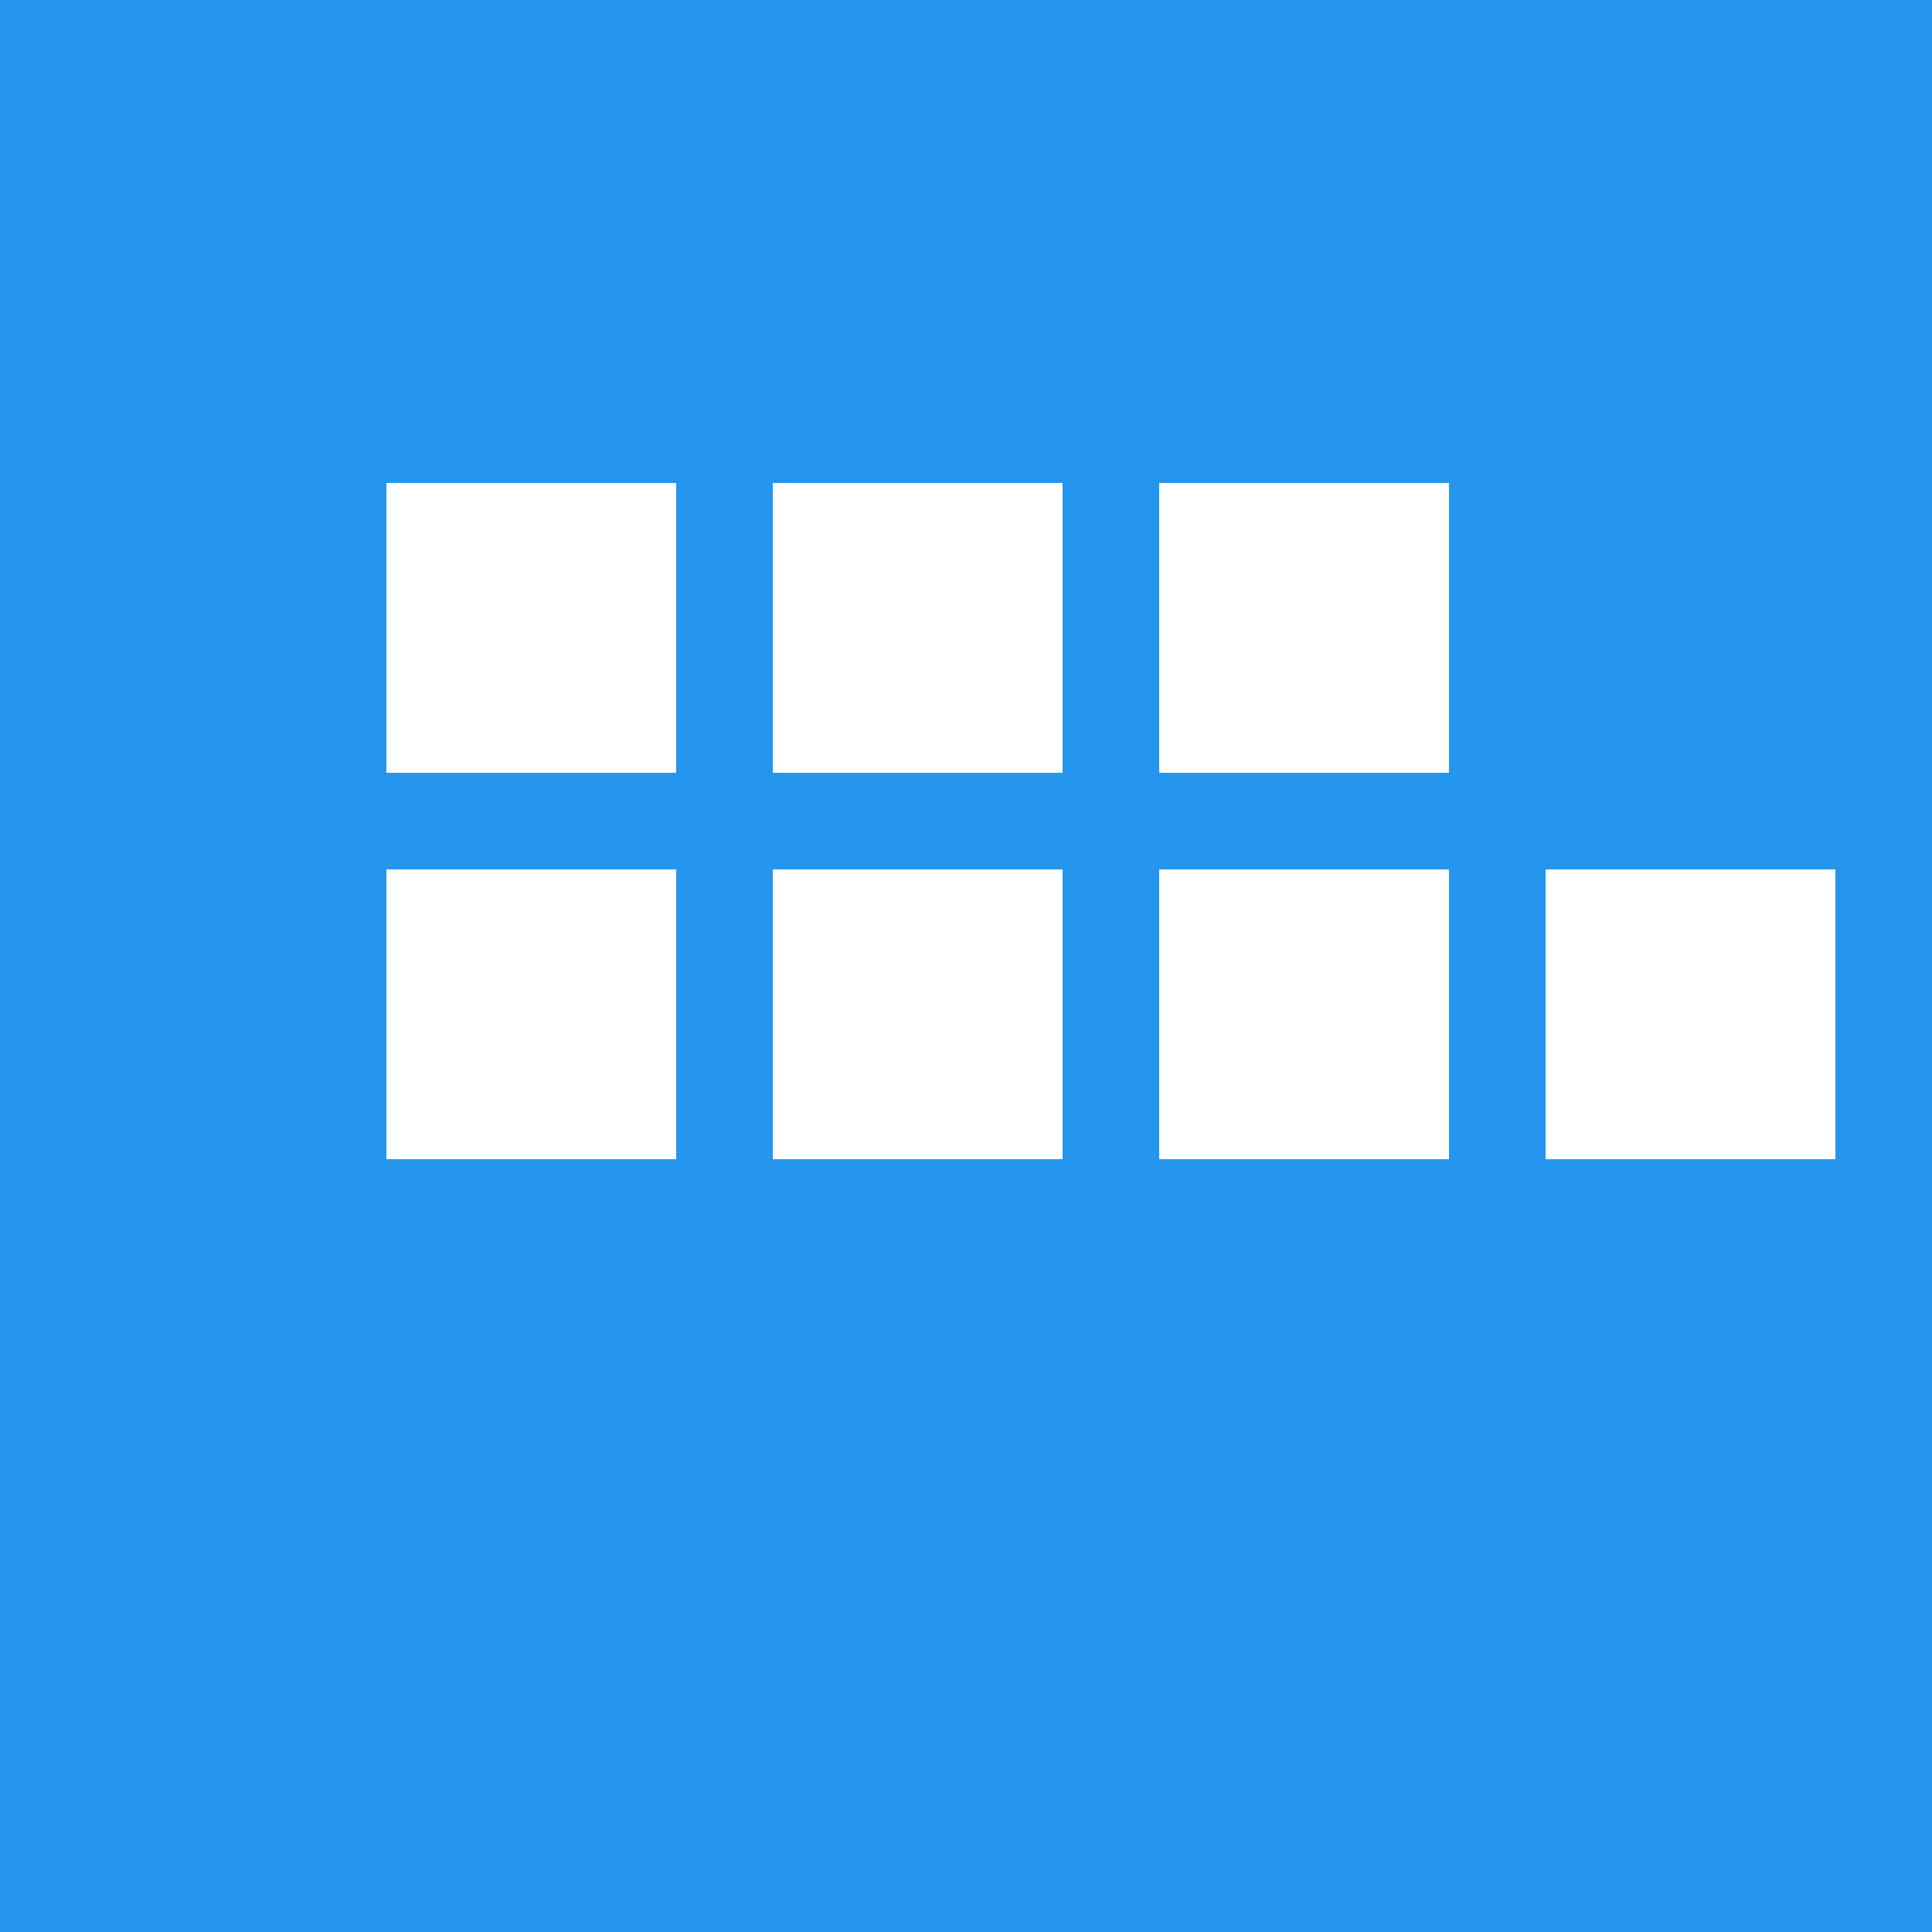
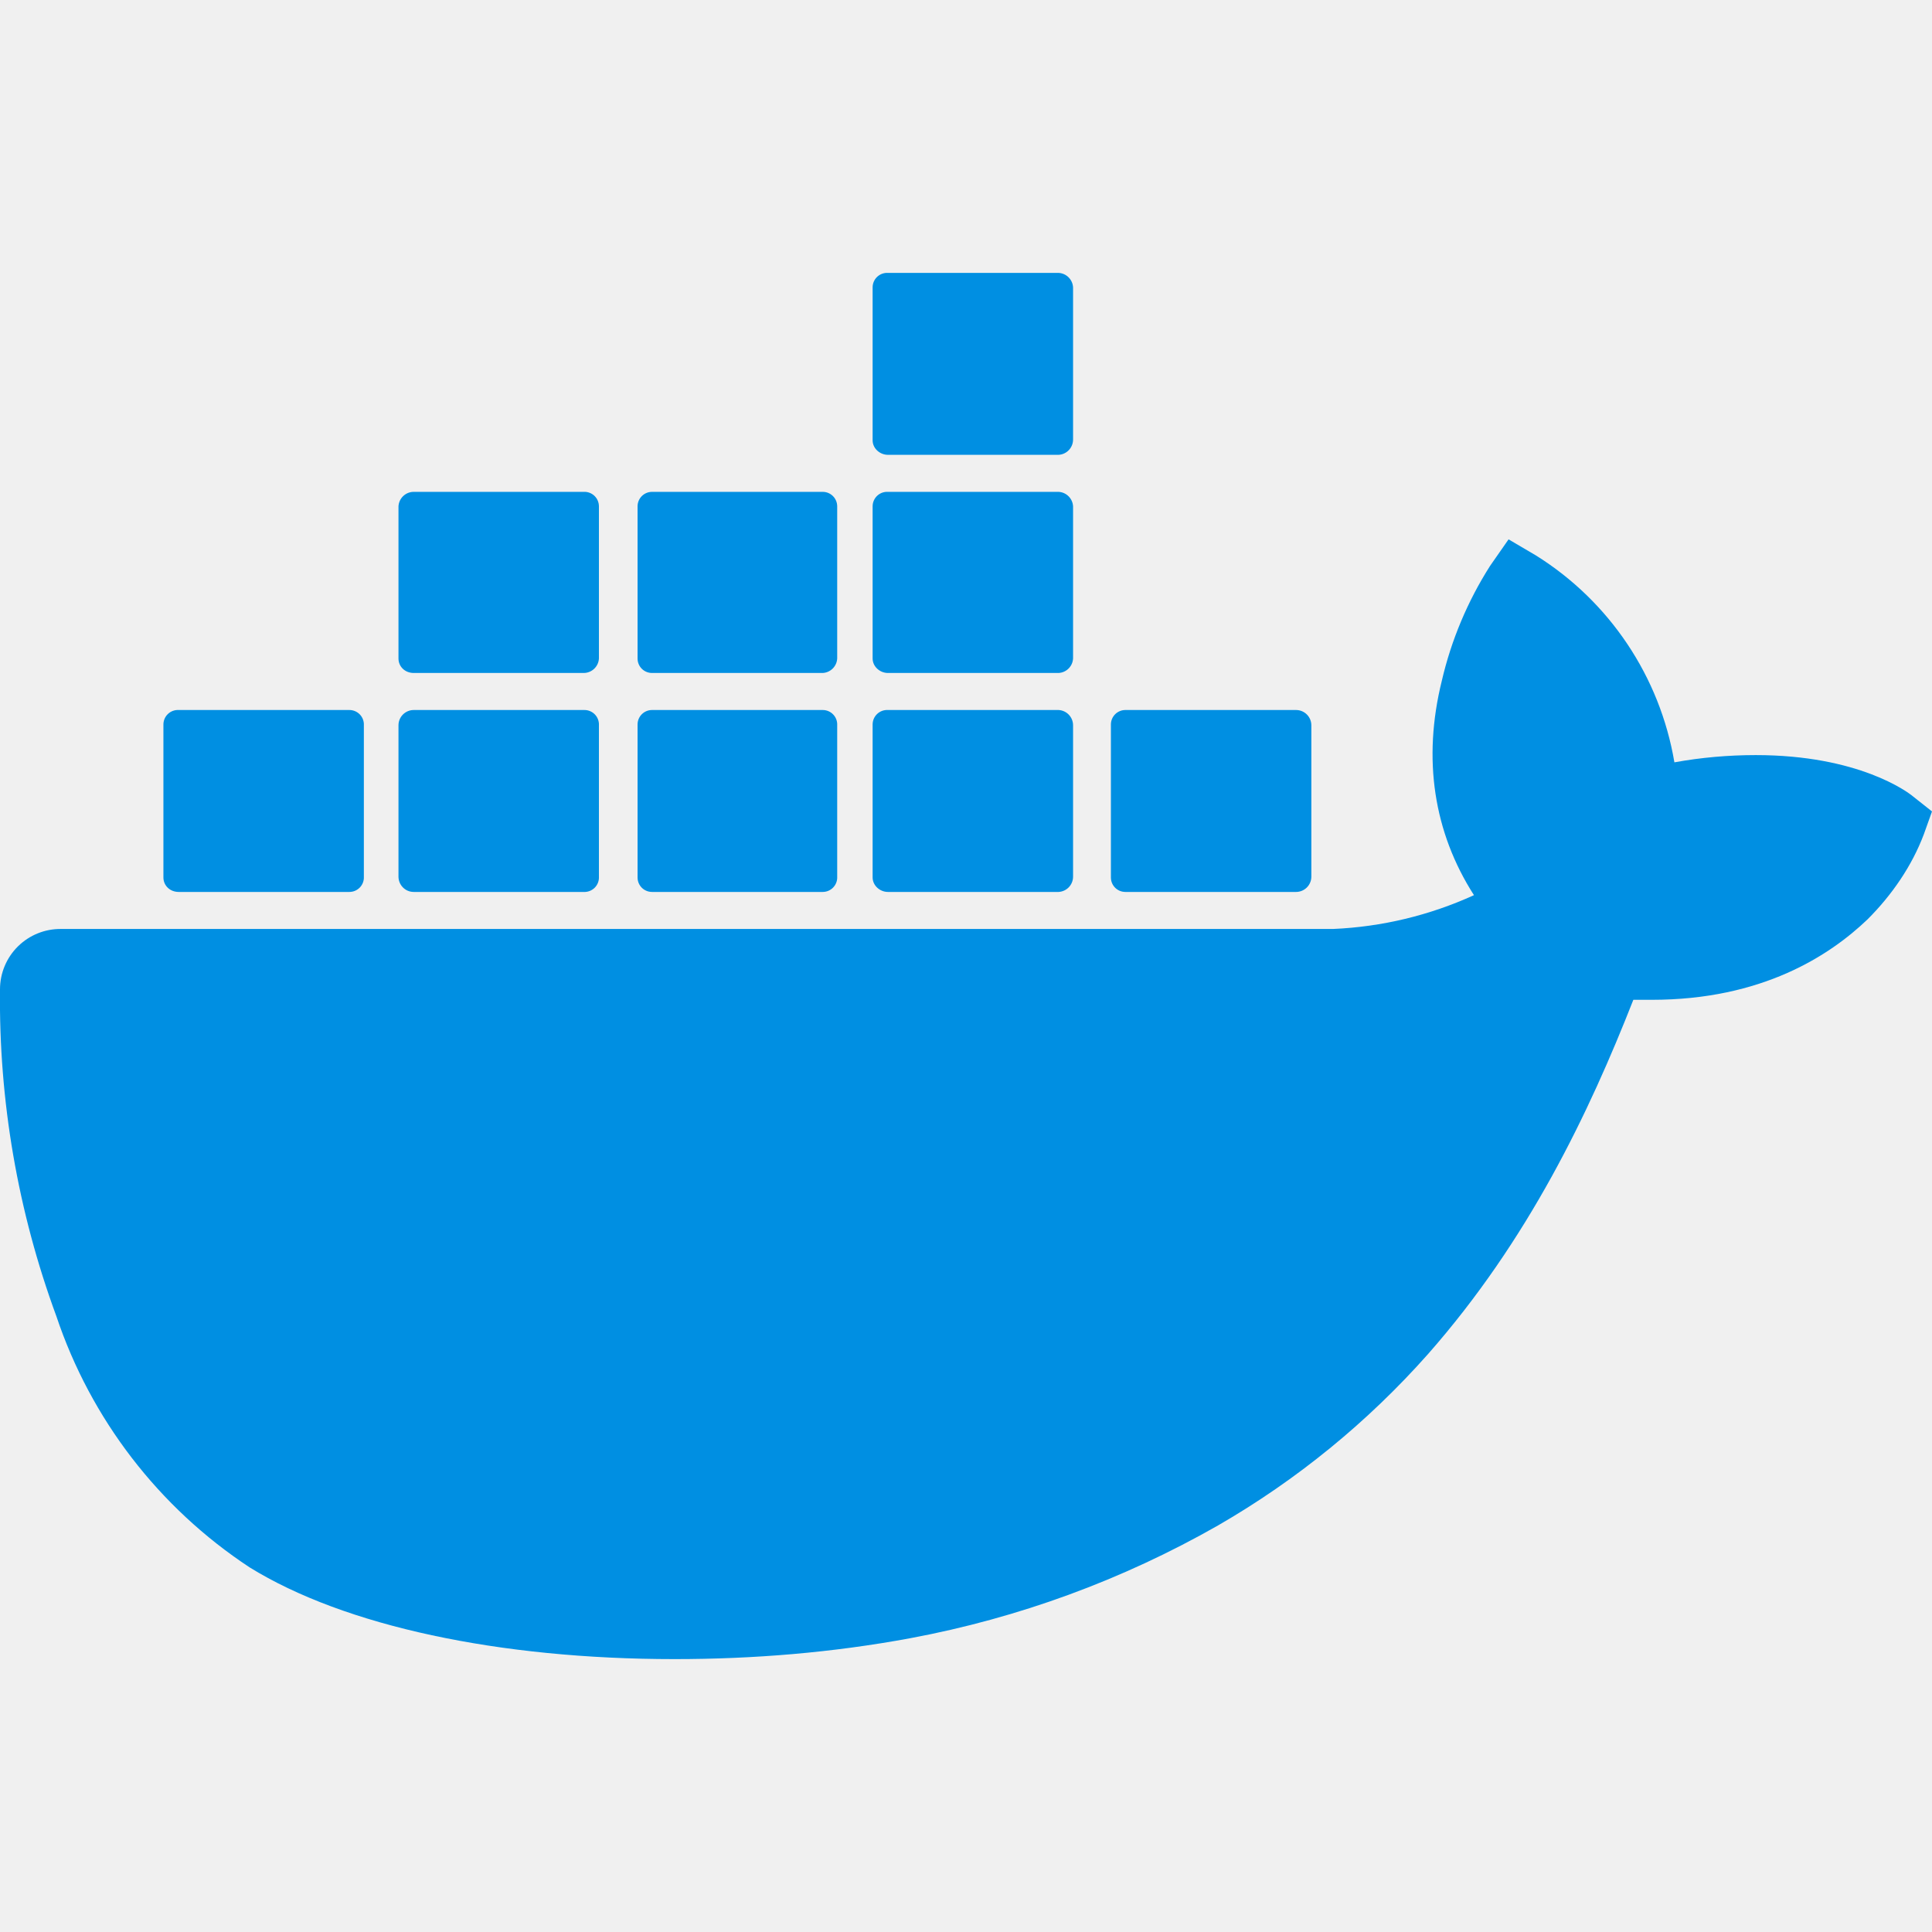
- <svg xmlns="http://www.w3.org/2000/svg" viewBox="0 0 250 250">
-   <path fill="#2496ED" d="M0 0h250v250H0z" />
-   <path fill="#FFF" d="M50 112.5h37.5v37.5H50zM100 112.5h37.5v37.5H100zM150 112.5h37.5v37.5H150zM50 62.5h37.5v37.5H50zM100 62.5h37.5v37.5H100zM150 62.5h37.5v37.5H150zM200 112.5h37.5v37.5H200z" />
+ <svg xmlns="http://www.w3.org/2000/svg" viewBox="0 0 24 24" fill="#008fe2">
+   <path d="M13.98 11.08h2.12a.19.19 0 0 0 .19-.19V9.01a.19.19 0 0 0-.19-.19h-2.12a.18.18 0 0 0-.18.18v1.9c0 .1.08.18.18.18m-2.95-5.43h2.12a.19.19 0 0 0 .18-.19V3.57a.19.19 0 0 0-.18-.18h-2.12a.18.18 0 0 0-.19.18v1.9c0 .1.09.18.19.18m0 2.71h2.12a.19.19 0 0 0 .18-.18V6.29a.19.19 0 0 0-.18-.18h-2.12a.18.18 0 0 0-.19.18v1.89c0 .1.09.18.19.18m-2.93 0h2.12a.19.19 0 0 0 .18-.18V6.29a.18.18 0 0 0-.18-.18H8.1a.18.18 0 0 0-.18.18v1.89c0 .1.08.18.18.18m-2.96 0h2.11a.19.19 0 0 0 .19-.18V6.29a.18.18 0 0 0-.19-.18H5.14a.19.19 0 0 0-.19.18v1.89c0 .1.08.18.19.18m5.89 2.72h2.12a.19.19 0 0 0 .18-.19V9.01a.19.19 0 0 0-.18-.19h-2.12a.18.18 0 0 0-.19.18v1.9c0 .1.09.18.19.18m-2.93 0h2.12a.18.18 0 0 0 .18-.19V9.01a.18.18 0 0 0-.18-.19H8.1a.18.18 0 0 0-.18.18v1.9c0 .1.08.18.18.18m-2.96 0h2.11a.18.18 0 0 0 .19-.19V9.01a.18.18 0 0 0-.18-.19H5.14a.19.19 0 0 0-.19.19v1.88c0 .1.08.19.19.19m-2.92 0h2.12a.18.18 0 0 0 .18-.19V9.01a.18.18 0 0 0-.18-.19H2.22a.18.18 0 0 0-.19.18v1.9c0 .1.08.18.19.18m21.54-1.19c-.06-.05-.67-.51-1.95-.51-.34 0-.68.03-1.01.09a3.77 3.77 0 0 0-1.72-2.57l-.34-.2-.23.33a4.6 4.6 0 0 0-.6 1.43c-.24.97-.1 1.88.4 2.66a4.7 4.7 0 0 1-1.75.42H.76a.75.75 0 0 0-.76.75 11.38 11.38 0 0 0 .7 4.06 6.03 6.03 0 0 0 2.4 3.12c1.18.73 3.1 1.14 5.28 1.14.98 0 1.96-.08 2.93-.26a12.25 12.25 0 0 0 3.82-1.4 10.5 10.5 0 0 0 2.61-2.13c1.25-1.42 2-3 2.55-4.4h.23c1.37 0 2.21-.55 2.68-1 .3-.3.55-.66.7-1.06l.1-.28Z" />
</svg>
